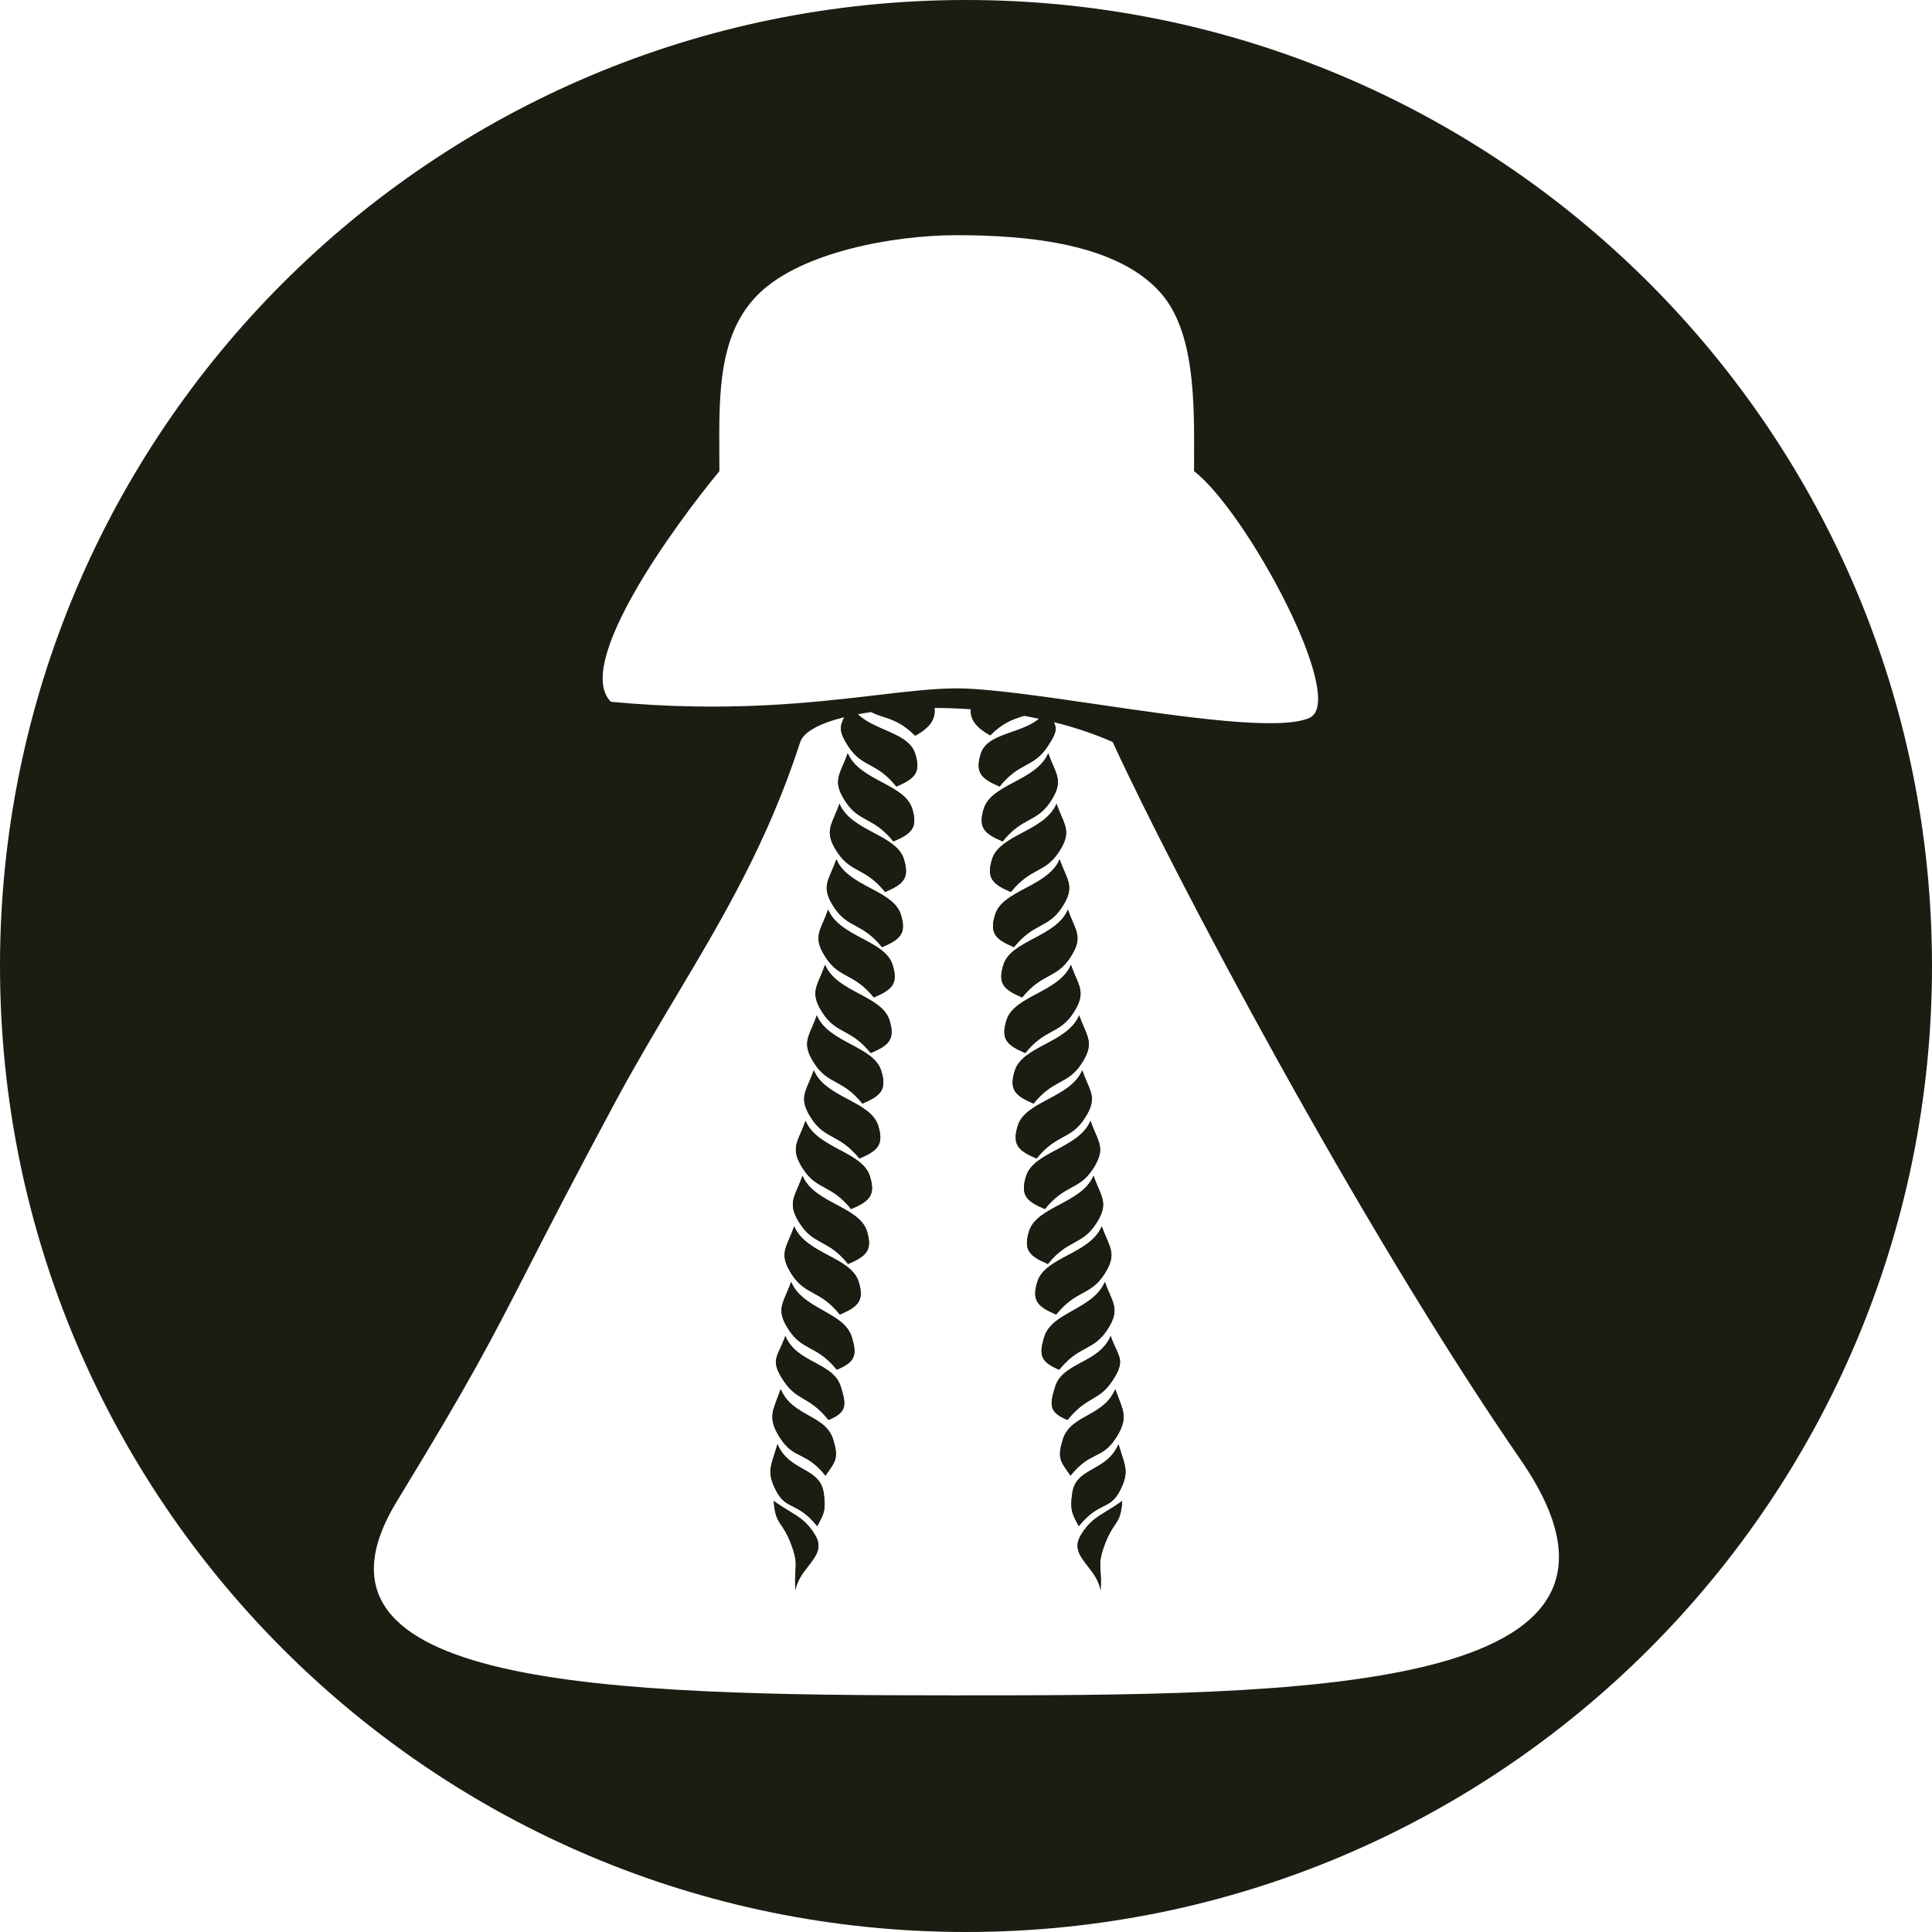
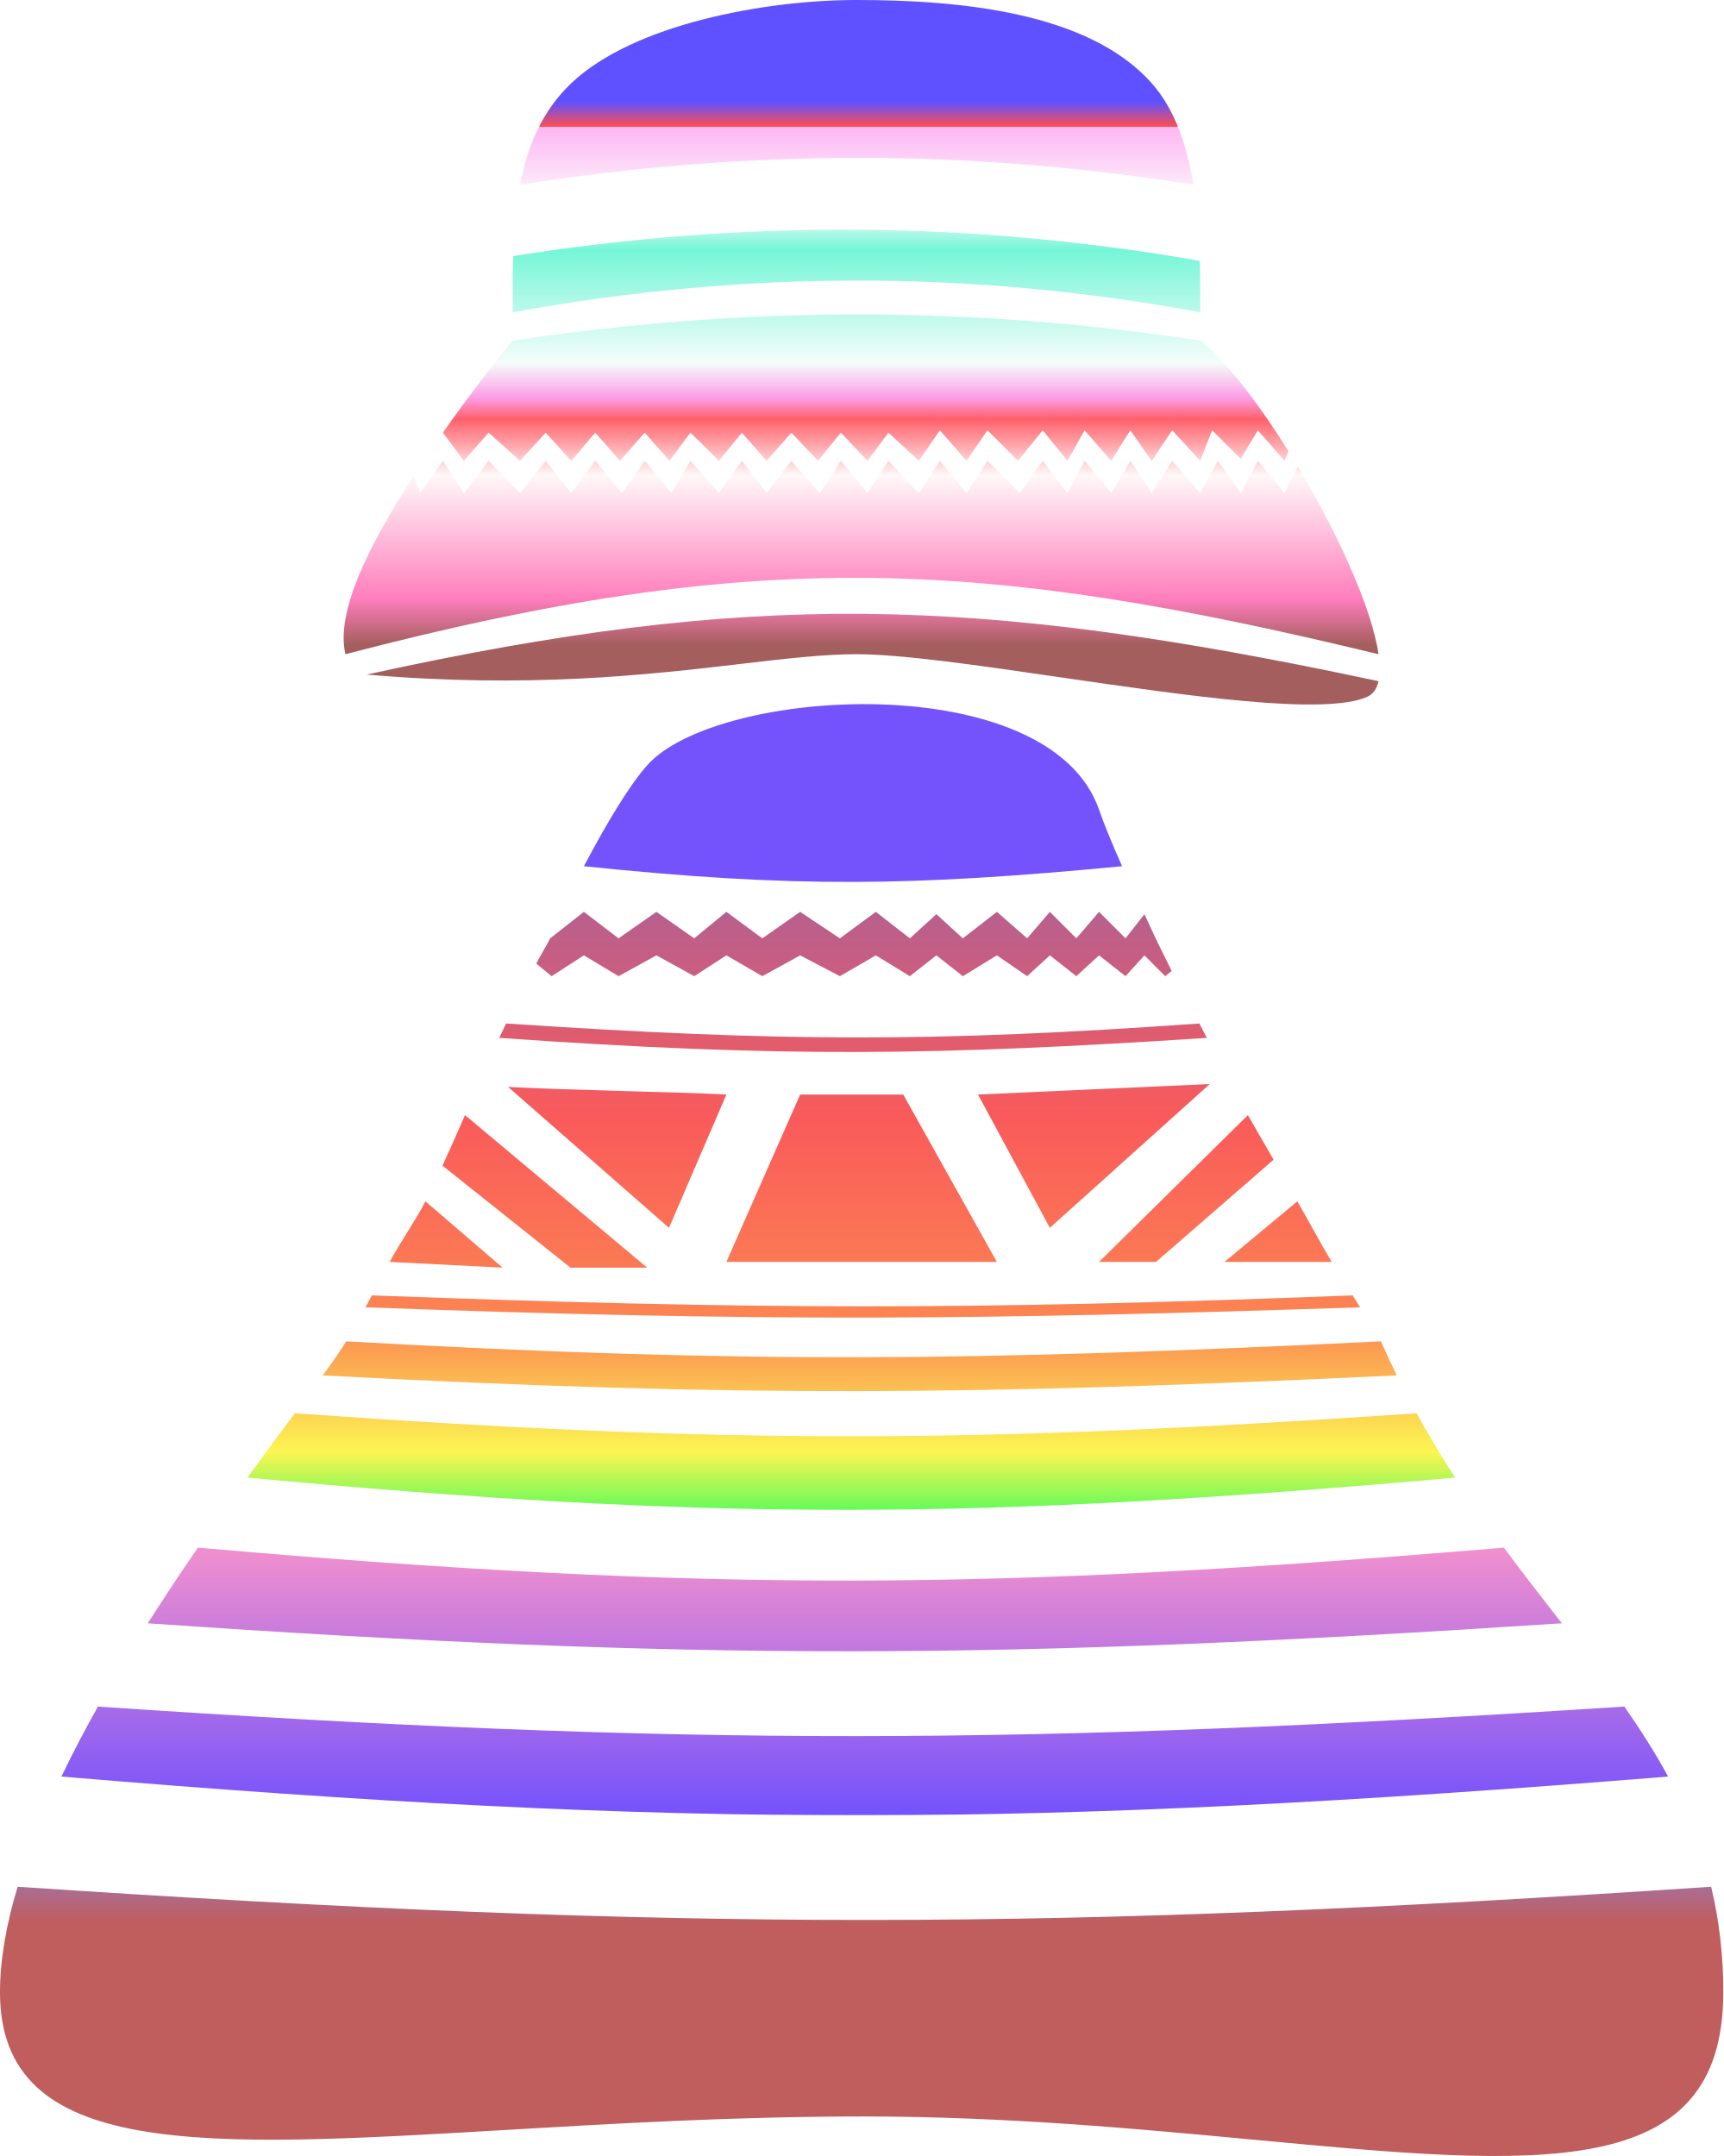
- <svg xmlns="http://www.w3.org/2000/svg" width="2563" height="2563" viewBox="0 0 2563 2563" fill="none">
-   <path d="M1214.05 999.786C1222.13 1025.5 1212.93 1033.17 1189.18 1043.36C1175.73 1026.7 1164.45 1020.56 1154.18 1014.96C1144.01 1009.43 1134.84 1004.43 1125.57 990.309C1112.24 970.005 1114.26 963.592 1119.95 951.452C1122.21 946.62 1125.06 940.882 1127.75 933C1130.17 938.713 1133.67 943.473 1137.91 947.56C1147.48 956.806 1160.78 962.61 1173.67 968.236C1191.72 976.115 1208.97 983.643 1214.05 999.786Z" fill="#1C1C13" />
-   <path d="M1164.98 1493.28C1173.06 1518.99 1163.86 1526.66 1140.11 1536.86C1126.66 1520.2 1115.38 1514.05 1105.11 1508.46C1094.94 1502.92 1085.78 1497.93 1076.5 1483.8C1062.01 1461.73 1066.19 1452.08 1073.21 1435.85C1075.22 1431.21 1077.45 1426.04 1079.56 1419.89C1087.41 1438.46 1106.51 1448.64 1124.82 1458.39C1142.73 1467.94 1159.89 1477.08 1164.98 1493.28Z" fill="#1C1C13" />
-   <path d="M1154 1560.34C1162.09 1586.05 1152.88 1593.72 1129.13 1603.92C1115.69 1587.26 1104.4 1581.11 1094.13 1575.52C1083.97 1569.98 1074.8 1564.99 1065.53 1550.86C1051.03 1528.78 1055.21 1519.14 1062.23 1502.91C1064.24 1498.27 1066.48 1493.1 1068.58 1486.95C1076.44 1505.52 1095.53 1515.7 1113.84 1525.45C1131.75 1534.99 1148.91 1544.13 1154 1560.34Z" fill="#1C1C13" />
-   <path d="M1194.99 1213.13C1203.09 1238.72 1193.89 1246.35 1170.14 1256.48C1156.69 1239.89 1145.4 1233.77 1135.13 1228.2C1124.96 1222.69 1115.79 1217.71 1106.51 1203.65C1092.01 1181.68 1096.18 1172.08 1103.19 1155.94C1105.2 1151.33 1107.43 1146.18 1109.53 1140.06C1117.4 1158.54 1136.5 1168.68 1154.81 1178.39C1172.73 1187.9 1189.89 1197 1194.99 1213.13Z" fill="#1C1C13" />
-   <path d="M1184.05 1279.85C1192.14 1305.43 1182.95 1313.06 1159.2 1323.19C1145.75 1306.61 1134.46 1300.49 1124.19 1294.92C1114.02 1289.4 1104.85 1284.43 1095.57 1270.37C1081.07 1248.39 1085.24 1238.8 1092.25 1222.65C1094.25 1218.04 1096.49 1212.9 1098.59 1206.78C1106.46 1225.26 1125.56 1235.4 1143.87 1245.11C1161.79 1254.62 1178.94 1263.72 1184.05 1279.85Z" fill="#1C1C13" />
-   <path d="M1129.73 1773.13C1137.83 1798.71 1133.84 1806.9 1110.1 1817.03C1096.65 1800.45 1085.36 1794.32 1075.09 1788.76C1064.92 1783.24 1055.75 1778.27 1046.47 1764.21C1031.96 1742.23 1036.13 1732.63 1043.15 1716.49C1045.15 1711.88 1047.39 1706.74 1049.49 1700.62C1057.34 1719.07 1075.08 1729.06 1092.04 1738.62C1108.7 1748.01 1124.62 1756.98 1129.73 1773.13Z" fill="#1C1C13" />
-   <path d="M1115.37 1839.48C1123.46 1865.06 1122.9 1873.62 1099.16 1883.75C1085.77 1867.24 1075.46 1861.2 1066.17 1855.75C1056.88 1850.31 1048.6 1845.45 1039.28 1831.33C1025.19 1809.97 1028.44 1802.95 1034.95 1788.91C1037.05 1784.37 1039.49 1779.1 1041.8 1772.37C1049.66 1790.84 1065.73 1799.46 1081.03 1807.66C1096.01 1815.7 1110.26 1823.34 1115.37 1839.48Z" fill="#1C1C13" />
-   <path d="M1210.04 1072.64C1218.12 1098.35 1208.92 1106.02 1185.17 1116.22C1171.72 1099.56 1160.44 1093.41 1150.17 1087.82C1140 1082.28 1130.84 1077.29 1121.56 1063.17C1107.07 1041.09 1111.24 1031.44 1118.27 1015.21C1120.27 1010.58 1122.51 1005.4 1124.61 999.253C1132.47 1017.82 1151.57 1028 1169.87 1037.75C1187.79 1047.3 1204.94 1056.44 1210.04 1072.64Z" fill="#1C1C13" />
-   <path d="M1199.06 1139.7C1207.14 1165.41 1197.94 1173.08 1174.19 1183.28C1160.74 1166.62 1149.46 1160.47 1139.19 1154.88C1129.02 1149.34 1119.86 1144.35 1110.58 1130.22C1096.09 1108.14 1100.27 1098.5 1107.29 1082.27C1109.29 1077.63 1111.53 1072.46 1113.64 1066.31C1121.49 1084.88 1140.59 1095.06 1158.9 1104.81C1176.81 1114.35 1193.97 1123.49 1199.06 1139.7Z" fill="#1C1C13" />
-   <path d="M1149.99 1633.2C1158.08 1658.91 1148.87 1666.58 1125.12 1676.77C1111.68 1660.11 1100.39 1653.97 1090.13 1648.37C1079.96 1642.84 1070.79 1637.84 1061.52 1623.72C1047.02 1601.64 1051.2 1591.99 1058.22 1575.76C1060.23 1571.13 1062.47 1565.96 1064.57 1559.81C1072.43 1578.38 1091.53 1588.55 1109.83 1598.3C1127.75 1607.85 1144.9 1616.99 1149.99 1633.2Z" fill="#1C1C13" />
-   <path d="M1139.01 1700.25C1147.1 1725.97 1137.89 1733.64 1114.14 1743.83C1100.7 1727.17 1089.41 1721.02 1079.15 1715.43C1068.98 1709.89 1059.81 1704.9 1050.54 1690.78C1036.04 1668.7 1040.22 1659.05 1047.24 1642.82C1049.25 1638.19 1051.49 1633.02 1053.59 1626.87C1061.45 1645.43 1080.55 1655.61 1098.85 1665.36C1116.77 1674.91 1133.92 1684.05 1139.01 1700.25Z" fill="#1C1C13" />
-   <path d="M1179.97 1353.37C1188.05 1379.08 1178.85 1386.75 1155.1 1396.94C1141.65 1380.28 1130.37 1374.14 1120.1 1368.55C1109.93 1363.01 1100.76 1358.02 1091.49 1343.89C1077 1321.81 1081.17 1312.16 1088.2 1295.94C1090.2 1291.3 1092.44 1286.13 1094.54 1279.98C1102.4 1298.55 1121.5 1308.72 1139.8 1318.48C1157.72 1328.02 1174.87 1337.16 1179.97 1353.37Z" fill="#1C1C13" />
-   <path d="M1168.99 1420.43C1177.07 1446.14 1167.87 1453.81 1144.12 1464C1130.67 1447.34 1119.39 1441.2 1109.12 1435.6C1098.95 1430.07 1089.79 1425.07 1080.51 1410.95C1066.02 1388.87 1070.19 1379.22 1077.22 1362.99C1079.22 1358.36 1081.46 1353.19 1083.56 1347.04C1091.42 1365.6 1110.52 1375.78 1128.82 1385.53C1146.74 1395.08 1163.89 1404.22 1168.99 1420.43Z" fill="#1C1C13" />
-   <path d="M1105.16 1909.34C1112.55 1932.82 1108.7 1938.25 1098.2 1953.03C1097.21 1954.43 1096.16 1955.91 1095.05 1957.5C1081.54 1940.77 1071.21 1935.6 1061.89 1930.93C1052.74 1926.36 1044.57 1922.27 1035.34 1908.21C1019.82 1884.57 1023.8 1874.23 1031.03 1855.45C1032.49 1851.68 1034.07 1847.56 1035.65 1842.92C1043.5 1861.47 1058.51 1869.87 1072.78 1877.85C1086.78 1885.68 1100.06 1893.11 1105.16 1909.34Z" fill="#1C1C13" />
-   <path d="M1092.62 1980.11C1095.99 2002.35 1092.89 2008.12 1086.17 2020.62C1085.5 2021.86 1084.8 2023.16 1084.07 2024.56C1070.58 2007.85 1060.35 2002.72 1051.78 1998.43C1043.35 1994.21 1036.53 1990.79 1029.81 1977.92C1018.51 1956.28 1021.26 1947.82 1027.44 1928.78C1028.67 1924.99 1030.04 1920.77 1031.46 1915.96C1039.03 1933.85 1052.51 1941.47 1064.94 1948.51C1078.04 1955.93 1089.98 1962.69 1092.62 1980.11Z" fill="#1C1C13" />
-   <path d="M1081.58 2036.84C1091.25 2053.14 1082.42 2064.49 1072.34 2077.45C1065.25 2086.56 1057.54 2096.47 1055.21 2109.46C1054.42 2097.97 1054.92 2090.59 1055.33 2084.46C1056.06 2073.52 1056.53 2066.51 1049.02 2047.11C1044.33 2034.98 1040.14 2028.8 1036.66 2023.66C1031.46 2015.97 1027.84 2010.62 1026.45 1991.17C1034.47 1996.97 1041.33 2001.14 1047.39 2004.84C1061.38 2013.36 1071.2 2019.35 1081.58 2036.84Z" fill="#1C1C13" />
-   <path d="M1301.18 999.786C1293.1 1025.5 1302.3 1033.17 1326.05 1043.36C1339.5 1026.7 1350.78 1020.56 1361.05 1014.96C1371.22 1009.43 1380.38 1004.43 1389.66 990.309C1402.03 971.458 1402.14 967.007 1398.05 958.034C1395.98 953.495 1392.84 947.8 1389.66 938.5C1387.07 944.624 1383.17 949.5 1378.42 953.524C1368.67 961.786 1355.35 966.459 1342.45 970.989C1323.92 977.491 1306.24 983.696 1301.18 999.786Z" fill="#1C1C13" />
-   <path d="M1350.25 1493.28C1342.17 1518.99 1351.37 1526.66 1375.12 1536.86C1388.56 1520.2 1399.85 1514.05 1410.12 1508.46C1420.28 1502.92 1429.45 1497.93 1438.72 1483.8C1453.22 1461.73 1449.04 1452.08 1442.02 1435.85C1440.01 1431.21 1437.77 1426.04 1435.67 1419.89C1427.81 1438.46 1408.72 1448.64 1390.41 1458.39C1372.5 1467.94 1355.34 1477.08 1350.25 1493.28Z" fill="#1C1C13" />
-   <path d="M1361.23 1560.34C1353.14 1586.05 1362.35 1593.72 1386.1 1603.92C1399.54 1587.26 1410.83 1581.11 1421.09 1575.52C1431.26 1569.98 1440.43 1564.99 1449.7 1550.86C1464.2 1528.78 1460.02 1519.14 1453 1502.91C1450.99 1498.27 1448.75 1493.1 1446.65 1486.95C1438.79 1505.52 1419.69 1515.7 1401.39 1525.45C1383.47 1534.99 1366.32 1544.13 1361.23 1560.34Z" fill="#1C1C13" />
-   <path d="M1320.24 1213.13C1312.14 1238.72 1321.34 1246.35 1345.09 1256.48C1358.54 1239.89 1369.83 1233.77 1380.09 1228.2C1390.27 1222.69 1399.44 1217.71 1408.71 1203.65C1423.22 1181.68 1419.05 1172.08 1412.04 1155.94C1410.03 1151.33 1407.8 1146.18 1405.7 1140.06C1397.83 1158.54 1378.73 1168.68 1360.42 1178.39C1342.5 1187.9 1325.34 1197 1320.24 1213.13Z" fill="#1C1C13" />
-   <path d="M1331.18 1279.85C1323.08 1305.43 1332.28 1313.06 1356.03 1323.19C1369.48 1306.61 1380.77 1300.49 1391.04 1294.92C1401.21 1289.4 1410.38 1284.43 1419.66 1270.37C1434.16 1248.39 1429.99 1238.8 1422.98 1222.65C1420.97 1218.04 1418.74 1212.9 1416.64 1206.78C1408.77 1225.26 1389.67 1235.4 1371.36 1245.11C1353.44 1254.62 1336.28 1263.72 1331.18 1279.85Z" fill="#1C1C13" />
-   <path d="M1385.5 1773.13C1377.4 1798.71 1381.39 1806.9 1405.13 1817.03C1418.58 1800.45 1429.87 1794.32 1440.14 1788.76C1450.31 1783.24 1459.48 1778.27 1468.76 1764.21C1483.26 1742.23 1479.09 1732.63 1472.08 1716.49C1470.08 1711.88 1467.84 1706.74 1465.74 1700.62C1457.89 1719.07 1440.15 1729.06 1423.19 1738.62C1406.53 1748.01 1390.61 1756.98 1385.5 1773.13Z" fill="#1C1C13" />
-   <path d="M1399.86 1839.48C1391.76 1865.06 1392.33 1873.62 1416.07 1883.75C1429.46 1867.24 1439.77 1861.2 1449.06 1855.75C1458.35 1850.31 1466.62 1845.45 1475.95 1831.33C1490.04 1809.97 1486.79 1802.95 1480.28 1788.91C1478.18 1784.37 1475.74 1779.1 1473.43 1772.37C1465.56 1790.84 1449.5 1799.46 1434.2 1807.66C1419.22 1815.7 1404.96 1823.34 1399.86 1839.48Z" fill="#1C1C13" />
-   <path d="M1305.19 1072.64C1297.11 1098.35 1306.31 1106.02 1330.06 1116.22C1343.51 1099.56 1354.79 1093.41 1365.06 1087.82C1375.23 1082.28 1384.39 1077.29 1393.67 1063.16C1408.16 1041.09 1403.98 1031.44 1396.96 1015.21C1394.96 1010.58 1392.72 1005.4 1390.62 999.253C1382.76 1017.82 1363.66 1028 1345.35 1037.75C1327.44 1047.3 1310.29 1056.44 1305.19 1072.64Z" fill="#1C1C13" />
-   <path d="M1316.17 1139.7C1308.09 1165.41 1317.29 1173.08 1341.04 1183.28C1354.48 1166.62 1365.77 1160.47 1376.04 1154.88C1386.2 1149.34 1395.37 1144.35 1404.64 1130.22C1419.14 1108.14 1414.96 1098.5 1407.94 1082.27C1405.93 1077.63 1403.7 1072.46 1401.59 1066.31C1393.74 1084.88 1374.64 1095.06 1356.33 1104.81C1338.42 1114.35 1321.26 1123.49 1316.17 1139.7Z" fill="#1C1C13" />
-   <path d="M1365.24 1633.2C1357.15 1658.91 1366.36 1666.58 1390.11 1676.77C1403.55 1660.11 1414.84 1653.97 1425.1 1648.37C1435.27 1642.84 1444.44 1637.84 1453.71 1623.72C1468.21 1601.64 1464.03 1591.99 1457.01 1575.76C1455 1571.13 1452.76 1565.96 1450.66 1559.81C1442.8 1578.38 1423.7 1588.55 1405.4 1598.3C1387.48 1607.85 1370.33 1616.99 1365.24 1633.2Z" fill="#1C1C13" />
-   <path d="M1376.21 1700.25C1368.13 1725.97 1377.33 1733.64 1401.09 1743.83C1414.53 1727.17 1425.82 1721.02 1436.08 1715.43C1446.25 1709.89 1455.42 1704.9 1464.69 1690.78C1479.18 1668.7 1475.01 1659.05 1467.98 1642.82C1465.98 1638.19 1463.74 1633.02 1461.64 1626.87C1453.78 1645.43 1434.68 1655.61 1416.38 1665.36C1398.46 1674.91 1381.31 1684.05 1376.21 1700.25Z" fill="#1C1C13" />
-   <path d="M1335.26 1353.37C1327.18 1379.08 1336.38 1386.75 1360.13 1396.94C1373.58 1380.28 1384.86 1374.14 1395.13 1368.55C1405.3 1363.01 1414.46 1358.02 1423.74 1343.89C1438.23 1321.81 1434.06 1312.16 1427.03 1295.94C1425.03 1291.3 1422.79 1286.13 1420.69 1279.98C1412.83 1298.55 1393.73 1308.72 1375.43 1318.48C1357.51 1328.02 1340.36 1337.16 1335.26 1353.37Z" fill="#1C1C13" />
-   <path d="M1346.24 1420.43C1338.16 1446.14 1347.36 1453.81 1371.11 1464C1384.56 1447.34 1395.84 1441.2 1406.11 1435.6C1416.28 1430.07 1425.44 1425.07 1434.71 1410.95C1449.21 1388.87 1445.03 1379.22 1438.01 1362.99C1436 1358.36 1433.77 1353.19 1431.66 1347.04C1423.81 1365.6 1404.71 1375.78 1386.4 1385.53C1368.49 1395.08 1351.33 1404.22 1346.24 1420.43Z" fill="#1C1C13" />
-   <path d="M1410.06 1909.34C1402.68 1932.82 1406.53 1938.25 1417.03 1953.03C1418.02 1954.43 1419.07 1955.91 1420.18 1957.5C1433.68 1940.77 1444.02 1935.6 1453.34 1930.93C1462.49 1926.36 1470.66 1922.27 1479.89 1908.21C1495.4 1884.57 1491.42 1874.23 1484.2 1855.45C1482.74 1851.68 1481.16 1847.56 1479.57 1842.92C1471.72 1861.47 1456.71 1869.87 1442.45 1877.85C1428.45 1885.68 1415.16 1893.11 1410.06 1909.34Z" fill="#1C1C13" />
-   <path d="M1422.6 1980.11C1419.24 2002.35 1422.34 2008.12 1429.06 2020.62C1429.72 2021.86 1430.43 2023.16 1431.16 2024.56C1444.64 2007.85 1454.88 2002.72 1463.44 1998.43C1471.88 1994.21 1478.7 1990.79 1485.42 1977.92C1496.71 1956.28 1493.97 1947.82 1487.79 1928.78C1486.56 1924.99 1485.19 1920.77 1483.77 1915.96C1476.2 1933.85 1462.72 1941.47 1450.29 1948.51C1437.19 1955.93 1425.24 1962.69 1422.6 1980.11Z" fill="#1C1C13" />
-   <path d="M1433.65 2036.84C1423.98 2053.14 1432.81 2064.49 1442.89 2077.45C1449.98 2086.56 1457.69 2096.47 1460.02 2109.46C1460.8 2097.97 1460.31 2090.59 1459.9 2084.46C1459.17 2073.52 1458.7 2066.51 1466.2 2047.11C1470.9 2034.98 1475.08 2028.8 1478.56 2023.66C1483.77 2015.97 1487.39 2010.62 1488.78 1991.17C1480.75 1996.97 1473.9 2001.14 1467.84 2004.84C1453.85 2013.36 1444.03 2019.35 1433.65 2036.84Z" fill="#1C1C13" />
-   <path d="M1234.25 920.5C1237.32 927.523 1239.13 933.67 1239.71 939.166C1241.38 955.101 1232.68 965.558 1214.1 976C1197.16 959.068 1184.04 954.83 1172.11 950.975C1166.55 949.178 1161.25 947.465 1155.94 944.588C1150.17 941.464 1144.39 936.967 1138.25 929.5C1174.28 929.5 1198.35 920.5 1234.25 920.5Z" fill="#1C1C13" />
-   <path d="M1293.41 920C1289.91 928.01 1288.05 934.88 1287.79 940.944C1287.15 955.615 1295.88 965.564 1313.56 975.5C1330.51 958.568 1343.62 954.33 1355.55 950.475C1356.45 950.184 1357.35 949.895 1358.23 949.602C1368.78 946.134 1378.54 942.227 1389.41 929C1353.38 929 1329.32 920 1293.41 920Z" fill="#1C1C13" />
-   <path fill-rule="evenodd" clip-rule="evenodd" d="M2563 1281.5C2563 1989.25 1989.25 2563 1281.5 2563C573.747 2563 0 1989.25 0 1281.5C0 573.747 573.747 0 1281.5 0C1989.25 0 2563 573.747 2563 1281.5ZM1584.03 625.06C1653.53 678.423 1788.71 929.227 1737.13 952.35C1698.09 969.849 1572.43 951.471 1456.08 934.455L1456.08 934.454L1456.07 934.454C1381.56 923.557 1310.87 913.218 1269.19 913.218C1239.03 913.218 1204.23 917.304 1163.25 922.116C1077.42 932.194 964.502 945.453 810.397 931.005C760.643 881.378 893.999 697.989 954.352 625.06C954.352 617.408 954.306 609.74 954.259 602.08V602.073V602.066V602.06C953.77 520.862 953.286 440.544 1007.84 388.486C1064.41 334.504 1184.59 312 1269.19 312C1363.58 312 1481.98 323.064 1539.69 388.486C1584.72 439.547 1584.37 531.271 1584.08 607.348V607.357V607.365V607.374C1584.05 613.376 1584.03 619.281 1584.03 625.06ZM2017.25 1936.5C2232.75 2249.06 1721.77 2249.06 1263.98 2249.06C806.191 2249.06 375.753 2238.51 526.753 1991.17C624.413 1831.2 650.48 1780.34 699.49 1684.7C726.259 1632.46 759.872 1566.87 815.733 1462.85C842.147 1413.67 869.276 1368.15 895.999 1323.31C958.079 1219.15 1017.97 1118.66 1061.64 984.368C1066.01 970.935 1087.61 959.473 1119.95 951.452C1114.26 963.592 1112.24 970.005 1125.57 990.309C1134.84 1004.43 1144.01 1009.43 1154.18 1014.96C1164.45 1020.56 1175.73 1026.7 1189.18 1043.36C1212.93 1033.17 1222.13 1025.5 1214.05 999.786C1208.97 983.643 1191.72 976.115 1173.67 968.236C1160.78 962.61 1147.48 956.806 1137.91 947.56C1143.68 946.472 1149.7 945.479 1155.94 944.588C1161.25 947.465 1166.55 949.178 1172.11 950.975C1184.04 954.83 1197.16 959.068 1214.1 976C1232.68 965.558 1241.38 955.101 1239.71 939.166C1255.33 939.206 1271.43 939.781 1287.79 940.944C1287.15 955.615 1295.88 965.564 1313.56 975.5C1330.51 958.568 1343.62 954.33 1355.55 950.475C1356.45 950.184 1357.35 949.895 1358.23 949.602C1364.98 950.799 1371.71 952.104 1378.42 953.524C1368.67 961.786 1355.35 966.459 1342.45 970.989C1323.92 977.491 1306.24 983.696 1301.18 999.786C1293.1 1025.5 1302.3 1033.17 1326.05 1043.36C1339.5 1026.7 1350.78 1020.56 1361.05 1014.96C1371.22 1009.43 1380.38 1004.43 1389.66 990.309C1402.03 971.458 1402.14 967.007 1398.05 958.034C1425.19 964.769 1451.56 973.465 1476.09 984.368C1554.36 1155.13 1801.75 1623.94 2017.25 1936.5ZM1164.98 1493.28C1173.06 1518.99 1163.86 1526.66 1140.11 1536.86C1126.66 1520.2 1115.38 1514.05 1105.11 1508.46C1094.94 1502.92 1085.78 1497.93 1076.5 1483.8C1062.01 1461.73 1066.19 1452.08 1073.21 1435.85C1075.22 1431.21 1077.45 1426.04 1079.56 1419.89C1087.41 1438.46 1106.51 1448.64 1124.82 1458.39C1142.73 1467.94 1159.89 1477.08 1164.98 1493.28ZM1154 1560.34C1162.09 1586.05 1152.88 1593.72 1129.13 1603.92C1115.69 1587.26 1104.4 1581.11 1094.13 1575.52C1083.97 1569.98 1074.8 1564.99 1065.53 1550.86C1051.03 1528.78 1055.21 1519.14 1062.23 1502.91C1064.24 1498.27 1066.48 1493.1 1068.58 1486.95C1076.44 1505.52 1095.53 1515.7 1113.84 1525.45C1131.75 1534.99 1148.91 1544.13 1154 1560.34ZM1194.99 1213.13C1203.09 1238.72 1193.89 1246.35 1170.14 1256.48C1156.69 1239.89 1145.4 1233.77 1135.13 1228.2C1124.96 1222.69 1115.79 1217.71 1106.51 1203.65C1092.01 1181.68 1096.18 1172.08 1103.19 1155.94C1105.2 1151.33 1107.43 1146.18 1109.53 1140.06C1117.4 1158.54 1136.5 1168.68 1154.81 1178.39C1172.73 1187.9 1189.89 1197 1194.99 1213.13ZM1184.05 1279.85C1192.14 1305.43 1182.95 1313.06 1159.2 1323.19C1145.75 1306.61 1134.46 1300.49 1124.19 1294.92C1114.02 1289.4 1104.85 1284.43 1095.57 1270.37C1081.07 1248.39 1085.24 1238.8 1092.25 1222.65C1094.25 1218.04 1096.49 1212.9 1098.59 1206.78C1106.46 1225.26 1125.56 1235.4 1143.87 1245.11C1161.79 1254.62 1178.94 1263.72 1184.05 1279.85ZM1129.73 1773.13C1137.83 1798.71 1133.84 1806.9 1110.1 1817.03C1096.65 1800.45 1085.36 1794.32 1075.09 1788.76C1064.92 1783.24 1055.75 1778.27 1046.47 1764.21C1031.96 1742.23 1036.13 1732.63 1043.15 1716.49C1045.15 1711.88 1047.39 1706.74 1049.49 1700.62C1057.34 1719.07 1075.08 1729.06 1092.04 1738.62C1108.7 1748.01 1124.62 1756.98 1129.73 1773.13ZM1115.37 1839.48C1123.46 1865.06 1122.9 1873.62 1099.16 1883.75C1085.77 1867.24 1075.46 1861.2 1066.17 1855.75C1056.88 1850.31 1048.6 1845.45 1039.28 1831.33C1025.19 1809.97 1028.44 1802.95 1034.95 1788.91C1037.05 1784.37 1039.49 1779.1 1041.8 1772.37C1049.66 1790.84 1065.73 1799.46 1081.03 1807.66C1096.01 1815.7 1110.26 1823.34 1115.37 1839.48ZM1210.04 1072.64C1218.12 1098.35 1208.92 1106.02 1185.17 1116.22C1171.72 1099.56 1160.44 1093.41 1150.17 1087.82C1140 1082.28 1130.84 1077.29 1121.56 1063.17C1107.07 1041.09 1111.24 1031.44 1118.27 1015.21C1120.27 1010.58 1122.51 1005.4 1124.61 999.253C1132.47 1017.82 1151.57 1028 1169.87 1037.75C1187.79 1047.3 1204.94 1056.44 1210.04 1072.64ZM1199.06 1139.7C1207.14 1165.41 1197.94 1173.08 1174.19 1183.28C1160.74 1166.62 1149.46 1160.47 1139.19 1154.88C1129.02 1149.34 1119.86 1144.35 1110.58 1130.22C1096.09 1108.14 1100.27 1098.5 1107.29 1082.27C1109.29 1077.63 1111.53 1072.46 1113.64 1066.31C1121.49 1084.88 1140.59 1095.06 1158.9 1104.81C1176.81 1114.35 1193.97 1123.49 1199.06 1139.7ZM1149.99 1633.2C1158.08 1658.91 1148.87 1666.58 1125.12 1676.77C1111.68 1660.11 1100.39 1653.97 1090.13 1648.37C1079.96 1642.84 1070.79 1637.84 1061.52 1623.72C1047.02 1601.64 1051.2 1591.99 1058.22 1575.76C1060.23 1571.13 1062.47 1565.96 1064.57 1559.81C1072.43 1578.38 1091.53 1588.55 1109.83 1598.3C1127.75 1607.85 1144.9 1616.99 1149.99 1633.2ZM1139.01 1700.25C1147.1 1725.97 1137.89 1733.64 1114.14 1743.83C1100.7 1727.17 1089.41 1721.02 1079.15 1715.43C1068.98 1709.89 1059.81 1704.9 1050.54 1690.78C1036.04 1668.7 1040.22 1659.05 1047.24 1642.82C1049.25 1638.19 1051.49 1633.02 1053.59 1626.87C1061.45 1645.43 1080.55 1655.61 1098.85 1665.36C1116.77 1674.91 1133.92 1684.05 1139.01 1700.25ZM1179.97 1353.37C1188.05 1379.08 1178.85 1386.75 1155.1 1396.94C1141.65 1380.28 1130.37 1374.14 1120.1 1368.55C1109.93 1363.01 1100.76 1358.02 1091.49 1343.89C1077 1321.81 1081.17 1312.16 1088.2 1295.94C1090.2 1291.3 1092.44 1286.13 1094.54 1279.98C1102.4 1298.55 1121.5 1308.72 1139.8 1318.48C1157.72 1328.02 1174.87 1337.16 1179.97 1353.37ZM1168.99 1420.43C1177.07 1446.14 1167.87 1453.81 1144.12 1464C1130.67 1447.34 1119.39 1441.2 1109.12 1435.6C1098.95 1430.07 1089.79 1425.07 1080.51 1410.95C1066.02 1388.87 1070.19 1379.22 1077.22 1362.99C1079.22 1358.36 1081.46 1353.19 1083.56 1347.04C1091.42 1365.6 1110.52 1375.78 1128.82 1385.53C1146.74 1395.08 1163.89 1404.22 1168.99 1420.43ZM1098.2 1953.03C1097.21 1954.43 1096.16 1955.91 1095.05 1957.5C1081.54 1940.77 1071.21 1935.6 1061.89 1930.93C1052.74 1926.36 1044.57 1922.27 1035.34 1908.21C1019.82 1884.57 1023.8 1874.23 1031.03 1855.45C1032.49 1851.68 1034.07 1847.56 1035.65 1842.92C1043.5 1861.47 1058.51 1869.87 1072.78 1877.85C1086.78 1885.68 1100.06 1893.11 1105.16 1909.34C1112.55 1932.82 1108.7 1938.25 1098.2 1953.03ZM1086.17 2020.62C1085.5 2021.86 1084.8 2023.16 1084.07 2024.56C1070.58 2007.85 1060.35 2002.72 1051.78 1998.43C1043.35 1994.21 1036.53 1990.79 1029.81 1977.92C1018.51 1956.28 1021.26 1947.82 1027.44 1928.78C1028.67 1924.99 1030.04 1920.77 1031.46 1915.96C1039.03 1933.85 1052.51 1941.47 1064.94 1948.51C1078.04 1955.93 1089.98 1962.69 1092.62 1980.11C1095.99 2002.35 1092.89 2008.12 1086.17 2020.62ZM1072.34 2077.45C1065.25 2086.56 1057.54 2096.47 1055.21 2109.46C1054.42 2097.97 1054.92 2090.59 1055.33 2084.46C1056.06 2073.52 1056.53 2066.51 1049.02 2047.11C1044.33 2034.98 1040.14 2028.8 1036.66 2023.66C1031.46 2015.97 1027.84 2010.62 1026.45 1991.17C1034.47 1996.97 1041.33 2001.14 1047.39 2004.84C1061.38 2013.36 1071.2 2019.35 1081.58 2036.84C1091.25 2053.14 1082.42 2064.49 1072.34 2077.45ZM1350.25 1493.28C1342.17 1518.99 1351.37 1526.66 1375.12 1536.86C1388.56 1520.2 1399.85 1514.05 1410.12 1508.46C1420.28 1502.92 1429.45 1497.93 1438.72 1483.8C1453.22 1461.73 1449.04 1452.08 1442.02 1435.85C1440.01 1431.21 1437.77 1426.04 1435.67 1419.89C1427.81 1438.46 1408.72 1448.64 1390.41 1458.39C1372.5 1467.94 1355.34 1477.08 1350.25 1493.28ZM1361.23 1560.34C1353.14 1586.05 1362.35 1593.72 1386.1 1603.92C1399.54 1587.26 1410.83 1581.11 1421.09 1575.52C1431.26 1569.98 1440.43 1564.99 1449.7 1550.86C1464.2 1528.78 1460.02 1519.14 1453 1502.91C1450.99 1498.27 1448.75 1493.1 1446.65 1486.95C1438.79 1505.52 1419.69 1515.7 1401.39 1525.45C1383.47 1534.99 1366.32 1544.13 1361.23 1560.34ZM1320.24 1213.13C1312.14 1238.72 1321.34 1246.35 1345.09 1256.48C1358.54 1239.89 1369.83 1233.77 1380.09 1228.2C1390.27 1222.69 1399.44 1217.71 1408.71 1203.65C1423.22 1181.68 1419.05 1172.08 1412.04 1155.94C1410.03 1151.33 1407.8 1146.18 1405.7 1140.06C1397.83 1158.54 1378.73 1168.68 1360.42 1178.39C1342.5 1187.9 1325.34 1197 1320.24 1213.13ZM1331.18 1279.85C1323.08 1305.43 1332.28 1313.06 1356.03 1323.19C1369.48 1306.61 1380.77 1300.49 1391.04 1294.92C1401.21 1289.4 1410.38 1284.43 1419.66 1270.37C1434.16 1248.39 1429.99 1238.8 1422.98 1222.65C1420.97 1218.04 1418.74 1212.9 1416.64 1206.78C1408.77 1225.26 1389.67 1235.4 1371.36 1245.11C1353.44 1254.62 1336.28 1263.72 1331.18 1279.85ZM1385.5 1773.13C1377.4 1798.71 1381.39 1806.9 1405.13 1817.03C1418.58 1800.45 1429.87 1794.32 1440.14 1788.76C1450.31 1783.24 1459.48 1778.27 1468.76 1764.21C1483.26 1742.23 1479.09 1732.63 1472.08 1716.49C1470.08 1711.88 1467.84 1706.74 1465.74 1700.62C1457.89 1719.07 1440.15 1729.06 1423.19 1738.62C1406.53 1748.01 1390.61 1756.98 1385.5 1773.13ZM1399.86 1839.48C1391.76 1865.06 1392.33 1873.62 1416.07 1883.75C1429.46 1867.24 1439.77 1861.2 1449.06 1855.75C1458.35 1850.31 1466.62 1845.45 1475.95 1831.33C1490.04 1809.97 1486.79 1802.95 1480.28 1788.91C1478.18 1784.37 1475.74 1779.1 1473.43 1772.37C1465.56 1790.84 1449.5 1799.46 1434.2 1807.66C1419.22 1815.7 1404.96 1823.34 1399.86 1839.48ZM1305.19 1072.64C1297.11 1098.35 1306.31 1106.02 1330.06 1116.22C1343.51 1099.56 1354.79 1093.41 1365.06 1087.82C1375.23 1082.28 1384.39 1077.29 1393.67 1063.16C1408.16 1041.09 1403.98 1031.44 1396.96 1015.21C1394.96 1010.58 1392.72 1005.4 1390.62 999.253C1382.76 1017.82 1363.66 1028 1345.35 1037.75C1327.44 1047.3 1310.29 1056.44 1305.19 1072.64ZM1316.17 1139.7C1308.09 1165.41 1317.29 1173.08 1341.04 1183.28C1354.48 1166.62 1365.77 1160.47 1376.04 1154.88C1386.2 1149.34 1395.37 1144.35 1404.64 1130.22C1419.14 1108.14 1414.96 1098.5 1407.94 1082.27C1405.93 1077.63 1403.7 1072.46 1401.59 1066.31C1393.74 1084.88 1374.64 1095.06 1356.33 1104.81C1338.42 1114.35 1321.26 1123.49 1316.17 1139.7ZM1365.24 1633.2C1357.15 1658.91 1366.36 1666.58 1390.11 1676.77C1403.55 1660.11 1414.84 1653.97 1425.1 1648.37C1435.27 1642.84 1444.44 1637.84 1453.71 1623.72C1468.21 1601.64 1464.03 1591.99 1457.01 1575.76C1455 1571.13 1452.76 1565.96 1450.66 1559.81C1442.8 1578.38 1423.7 1588.55 1405.4 1598.3C1387.48 1607.85 1370.33 1616.99 1365.24 1633.2ZM1376.21 1700.25C1368.13 1725.97 1377.33 1733.64 1401.09 1743.83C1414.53 1727.17 1425.82 1721.02 1436.08 1715.43C1446.25 1709.89 1455.42 1704.9 1464.69 1690.78C1479.18 1668.7 1475.01 1659.05 1467.98 1642.82C1465.98 1638.19 1463.74 1633.02 1461.64 1626.87C1453.78 1645.43 1434.68 1655.61 1416.38 1665.36C1398.46 1674.91 1381.31 1684.05 1376.21 1700.25ZM1335.26 1353.37C1327.18 1379.08 1336.38 1386.75 1360.13 1396.94C1373.58 1380.28 1384.86 1374.14 1395.13 1368.55C1405.3 1363.01 1414.46 1358.02 1423.74 1343.89C1438.23 1321.81 1434.06 1312.16 1427.03 1295.94C1425.03 1291.3 1422.79 1286.13 1420.69 1279.98C1412.83 1298.55 1393.73 1308.72 1375.43 1318.48C1357.51 1328.02 1340.36 1337.16 1335.26 1353.37ZM1346.24 1420.43C1338.16 1446.14 1347.36 1453.81 1371.11 1464C1384.56 1447.34 1395.84 1441.2 1406.11 1435.6C1416.28 1430.07 1425.44 1425.07 1434.71 1410.95C1449.21 1388.87 1445.03 1379.22 1438.01 1362.99C1436 1358.36 1433.77 1353.19 1431.66 1347.04C1423.81 1365.6 1404.71 1375.78 1386.4 1385.53C1368.49 1395.08 1351.33 1404.22 1346.24 1420.43ZM1417.03 1953.03C1418.02 1954.43 1419.07 1955.91 1420.18 1957.5C1433.68 1940.77 1444.02 1935.6 1453.34 1930.93C1462.49 1926.36 1470.66 1922.27 1479.89 1908.21C1495.4 1884.57 1491.42 1874.23 1484.2 1855.45C1482.74 1851.68 1481.16 1847.56 1479.57 1842.92C1471.72 1861.47 1456.71 1869.87 1442.45 1877.85C1428.45 1885.68 1415.16 1893.11 1410.06 1909.34C1402.68 1932.82 1406.53 1938.25 1417.03 1953.03ZM1429.06 2020.62C1429.72 2021.86 1430.43 2023.16 1431.16 2024.56C1444.64 2007.85 1454.88 2002.72 1463.44 1998.43C1471.88 1994.21 1478.7 1990.79 1485.42 1977.92C1496.71 1956.28 1493.97 1947.82 1487.79 1928.78C1486.56 1924.99 1485.19 1920.77 1483.77 1915.96C1476.2 1933.85 1462.72 1941.47 1450.29 1948.51C1437.19 1955.93 1425.24 1962.69 1422.6 1980.11C1419.24 2002.35 1422.34 2008.12 1429.06 2020.62ZM1442.89 2077.45C1449.98 2086.56 1457.69 2096.47 1460.02 2109.46C1460.8 2097.97 1460.31 2090.59 1459.9 2084.46C1459.17 2073.52 1458.7 2066.51 1466.2 2047.11C1470.9 2034.98 1475.08 2028.8 1478.56 2023.66C1483.77 2015.97 1487.39 2010.62 1488.78 1991.17C1480.75 1996.97 1473.9 2001.14 1467.84 2004.84C1453.85 2013.36 1444.03 2019.35 1433.65 2036.84C1423.98 2053.14 1432.81 2064.49 1442.89 2077.45Z" fill="#1C1C13" />
+ <svg xmlns="http://www.w3.org/2000/svg" width="1740" height="2177" viewBox="0 0 1740 2177" fill="none">
+   <path fill-rule="evenodd" clip-rule="evenodd" d="M1267.78 2160.72C1552.62 2187.5 1740 2205.12 1740 2011.68C1740 1972.94 1735.62 1937.77 1727.74 1905.12C1067.48 1949.28 693.287 1950.42 17.786 1905.12C6.519 1942.57 -3.33183e-05 1978.52 1.27712e-10 2011.68C0 2180.74 205.37 2168.66 511.409 2150.65C620.397 2144.24 742.154 2137.08 871.948 2137.08C1016.26 2137.08 1150.31 2149.68 1267.78 2160.72ZM62.002 1793.87C73.318 1770.29 85.738 1746.63 98.875 1723.18C696.878 1763.7 1034.47 1762.26 1640.09 1723.18C1656.26 1746.29 1671.18 1769.63 1684.3 1793.87C1047 1845.22 691.676 1846.87 62.002 1793.87ZM1577.01 1639.11C1015.69 1676.04 702.921 1677.47 149.218 1639.11C165.957 1612.73 183.032 1587.1 199.823 1562.69C718.717 1608.37 1007.22 1605.78 1518.48 1562.69C1536.61 1587.22 1554.77 1610.54 1572.46 1633.26L1577.01 1639.11ZM249.83 1491.99C722.179 1536.09 989.299 1534.67 1469.27 1491.99C1455.94 1471.43 1442.88 1449.86 1430.32 1427.03C984.217 1457.66 736.121 1458.36 297.638 1427.03C283.427 1446.17 267.203 1468.03 249.83 1491.99ZM1394.29 1354.43C1399.52 1366.21 1404.89 1377.66 1410.39 1388.82C986.865 1408.7 749.412 1411.2 325.886 1388.82C336.907 1373.72 345.103 1362.02 349.528 1354.43C757.533 1377.32 986.287 1374.26 1394.29 1354.43ZM557.014 985.686L541.5 973C544.328 967.202 552.711 953.137 555.5 947.475L589.542 920.726L624.566 947.475L662.766 920.726L700.966 947.475L733.436 920.726L769.726 947.475L807.925 920.726L848.035 947.475L884.325 920.726L918.705 947.475L945.445 923.076L972.184 947.475L1006.56 920.726L1037.12 947.475L1060.04 920.726L1086.78 947.475L1109.7 920.726L1136.44 947.475L1155.54 923.076C1161.24 934.996 1163.16 940.012 1168.91 951.735L1183.05 980.394L1176.55 985.686L1155.54 964.67L1136.44 985.686L1109.7 964.67L1086.78 985.686L1060.04 964.67L1037.12 985.686L1006.56 964.67L972.184 985.686L945.445 964.67L918.705 985.686L884.325 964.67L848.035 985.686L807.925 964.67L769.726 985.686L733.436 964.67L700.966 985.686L662.766 964.67L624.566 985.686L589.542 964.67L557.014 985.686ZM589.542 874.662C801.768 896.646 920.752 894.935 1132.98 874.662C1122.61 851.384 1114.75 832.081 1109.7 817.554C1059.6 673.238 723.886 693.366 653.495 772.702C635.447 793.044 613.703 829.138 589.542 874.662ZM733.436 1274.19L807.925 1105.2H912L1006.56 1274.19H733.436ZM1221.51 1094.59L987.5 1105.2L1060.04 1239.8L1221.51 1094.59Z" fill="url(#paint0_linear_8_63)" fill-opacity="0.7" />
+   <path d="M675.5 1239.8L733.436 1105.2C682.604 1102.49 576.044 1100.92 513 1097.51L675.5 1239.8Z" fill="url(#paint1_linear_8_63)" fill-opacity="0.7" />
+   <path d="M393.46 1274.19L507.5 1280L429.5 1213.05C420.394 1231.31 402.482 1256.85 393.46 1274.19Z" fill="url(#paint2_linear_8_63)" fill-opacity="0.7" />
+   <path d="M1260 1126L1109.7 1274.19H1167.25L1285.96 1171.01C1280.87 1162.02 1264.92 1134.83 1260 1126Z" fill="url(#paint3_linear_8_63)" fill-opacity="0.7" />
+   <path d="M1309.94 1213.05L1236.38 1274.19H1344.63C1332.7 1254.21 1321.58 1233.23 1309.94 1213.05Z" fill="url(#paint4_linear_8_63)" fill-opacity="0.7" />
+   <path d="M653.495 1280L469.521 1126C462.16 1142.89 454.732 1159.78 446.777 1177L576 1280H653.495Z" fill="url(#paint5_linear_8_63)" fill-opacity="0.7" />
+   <path d="M1210.98 1033.45C941.488 1052.59 788.078 1051.91 510.966 1033.45C508.63 1038.34 506.351 1043.19 504.117 1048C791.552 1068.2 946.938 1065.7 1218.56 1048C1216.19 1043.42 1213.68 1038.61 1210.98 1033.45Z" fill="url(#paint6_linear_8_63)" fill-opacity="0.7" />
+   <path d="M368.973 1320.04C769.382 1334.77 988.243 1332.91 1373.28 1320.04C1370.81 1316.01 1368.3 1312 1365.77 1308C977.916 1323.04 761.15 1322.39 375.537 1308C373.343 1312.06 371.155 1316.07 368.973 1320.04Z" fill="url(#paint7_linear_8_63)" fill-opacity="0.7" />
+   <path fill-rule="evenodd" clip-rule="evenodd" d="M1211.77 343.975C1236.97 363.266 1270 406.039 1300.96 455.659L1296.99 465.272L1270.07 434.51L1252.77 463.35L1223.93 434.51L1211.86 465.273L1183.56 434.51L1162.9 465.272L1141.26 434.51L1122.03 465.272L1095.12 434.51L1077.81 465.272L1052.82 434.51L1027.82 465.272L997.062 434.51L975.913 465.272L948.997 434.51L927.848 465.272L897.086 436.897L875.937 465.272L849.021 436.897L825.95 465.272L799.033 436.897L774.039 465.272L749.045 436.897L725.974 465.272L697.134 436.897L675.986 465.272L650.992 436.897L625.998 465.272L601.004 436.897L576.807 465.272L551.016 436.897L525.073 465.272L493.338 436.897L468.344 465.272L447.195 436.897C472.93 400.137 498.727 367.032 517.865 343.975C750.81 308.903 980.658 308.477 1211.77 343.975ZM1296.99 497.957L1310.36 471.04C1350.4 537.936 1385.11 613.749 1391.91 660.589C992.594 563.955 765.217 551.684 348.761 660.589C338.881 618.095 371.742 551.11 417.881 480.5L424.073 497.957L447.195 465.272L468.344 497.957L493.338 465.272L525.073 497.957L551.016 465.272L576.807 497.957L601.004 465.272L627.92 497.957L650.992 465.272L677.908 497.957L697.134 465.272L725.974 497.957L749.045 465.272L774.039 497.957L799.033 465.272L827.872 497.957L849.021 465.272L875.937 497.957L897.086 465.272L927.848 497.957L948.997 465.272L975.913 497.957L997.062 465.272L1029.75 497.957L1052.82 465.272L1077.81 497.957L1095.12 465.272L1122.03 497.957L1141.26 465.272L1162.9 497.957L1183.56 465.272L1211.86 497.957L1229.7 465.273L1252.77 497.957L1270.07 465.272L1296.99 497.957ZM370.29 681.13C534.473 695.372 655.554 681.197 748.071 670.366C793.228 665.079 831.581 660.589 864.818 660.589C910.749 660.589 988.655 671.949 1070.77 683.923C1198.99 702.62 1337.47 722.813 1380.49 703.586C1386.46 700.914 1390.17 695.476 1391.91 687.814C982.963 600.677 758.89 595.954 370.29 681.13ZM1211.86 315.308C1211.91 298.434 1211.89 280.968 1211.41 263.398C980.073 222.874 751.574 221.565 518.101 258.591C517.551 277.239 517.629 296.243 517.742 315.308C751.873 272.818 979.543 272.437 1211.86 315.308ZM525.073 186.493C532.569 147.277 547.463 111.959 576.807 84.039C639.147 24.727 771.593 0 864.818 0C968.837 0 1099.31 12.157 1162.9 84.039C1186.26 110.444 1198.54 146.745 1204.96 186.493C981.16 150.74 756.172 150.171 525.073 186.493Z" fill="url(#paint8_linear_8_63)" fill-opacity="0.7" />
+   <defs>
+     <linearGradient id="paint0_linear_8_63" x1="870" y1="711" x2="870" y2="2177" gradientUnits="userSpaceOnUse">
+       <stop offset="0.125" stop-color="#3807FA" />
+       <stop offset="0.125" stop-color="#ECE7E7" />
+       <stop offset="0.125" stop-color="#8C1B66" />
+       <stop offset="0.285" stop-color="#F71313" />
+       <stop offset="0.425" stop-color="#FA5007" />
+       <stop offset="0.515" stop-color="#FAF007" />
+       <stop offset="0.56" stop-color="#07FA11" />
+       <stop offset="0.56" stop-color="#FF69B1" />
+       <stop offset="0.765" stop-color="#3807FA" />
+       <stop offset="0.765" stop-color="#485BFF" />
+       <stop offset="0.84" stop-color="#A51717" />
+     </linearGradient>
+     <linearGradient id="paint1_linear_8_63" x1="870" y1="711" x2="870" y2="2177" gradientUnits="userSpaceOnUse">
+       <stop offset="0.125" stop-color="#3807FA" />
+       <stop offset="0.125" stop-color="#ECE7E7" />
+       <stop offset="0.125" stop-color="#8C1B66" />
+       <stop offset="0.285" stop-color="#F71313" />
+       <stop offset="0.425" stop-color="#FA5007" />
+       <stop offset="0.515" stop-color="#FAF007" />
+       <stop offset="0.56" stop-color="#07FA11" />
+       <stop offset="0.56" stop-color="#FF69B1" />
+       <stop offset="0.765" stop-color="#3807FA" />
+       <stop offset="0.765" stop-color="#485BFF" />
+       <stop offset="0.84" stop-color="#A51717" />
+     </linearGradient>
+     <linearGradient id="paint2_linear_8_63" x1="870" y1="711" x2="870" y2="2177" gradientUnits="userSpaceOnUse">
+       <stop offset="0.125" stop-color="#3807FA" />
+       <stop offset="0.125" stop-color="#ECE7E7" />
+       <stop offset="0.125" stop-color="#8C1B66" />
+       <stop offset="0.285" stop-color="#F71313" />
+       <stop offset="0.425" stop-color="#FA5007" />
+       <stop offset="0.515" stop-color="#FAF007" />
+       <stop offset="0.56" stop-color="#07FA11" />
+       <stop offset="0.56" stop-color="#FF69B1" />
+       <stop offset="0.765" stop-color="#3807FA" />
+       <stop offset="0.765" stop-color="#485BFF" />
+       <stop offset="0.84" stop-color="#A51717" />
+     </linearGradient>
+     <linearGradient id="paint3_linear_8_63" x1="870" y1="711" x2="870" y2="2177" gradientUnits="userSpaceOnUse">
+       <stop offset="0.125" stop-color="#3807FA" />
+       <stop offset="0.125" stop-color="#ECE7E7" />
+       <stop offset="0.125" stop-color="#8C1B66" />
+       <stop offset="0.285" stop-color="#F71313" />
+       <stop offset="0.425" stop-color="#FA5007" />
+       <stop offset="0.515" stop-color="#FAF007" />
+       <stop offset="0.56" stop-color="#07FA11" />
+       <stop offset="0.56" stop-color="#FF69B1" />
+       <stop offset="0.765" stop-color="#3807FA" />
+       <stop offset="0.765" stop-color="#485BFF" />
+       <stop offset="0.84" stop-color="#A51717" />
+     </linearGradient>
+     <linearGradient id="paint4_linear_8_63" x1="870" y1="711" x2="870" y2="2177" gradientUnits="userSpaceOnUse">
+       <stop offset="0.125" stop-color="#3807FA" />
+       <stop offset="0.125" stop-color="#ECE7E7" />
+       <stop offset="0.125" stop-color="#8C1B66" />
+       <stop offset="0.285" stop-color="#F71313" />
+       <stop offset="0.425" stop-color="#FA5007" />
+       <stop offset="0.515" stop-color="#FAF007" />
+       <stop offset="0.56" stop-color="#07FA11" />
+       <stop offset="0.56" stop-color="#FF69B1" />
+       <stop offset="0.765" stop-color="#3807FA" />
+       <stop offset="0.765" stop-color="#485BFF" />
+       <stop offset="0.84" stop-color="#A51717" />
+     </linearGradient>
+     <linearGradient id="paint5_linear_8_63" x1="870" y1="711" x2="870" y2="2177" gradientUnits="userSpaceOnUse">
+       <stop offset="0.125" stop-color="#3807FA" />
+       <stop offset="0.125" stop-color="#ECE7E7" />
+       <stop offset="0.125" stop-color="#8C1B66" />
+       <stop offset="0.285" stop-color="#F71313" />
+       <stop offset="0.425" stop-color="#FA5007" />
+       <stop offset="0.515" stop-color="#FAF007" />
+       <stop offset="0.56" stop-color="#07FA11" />
+       <stop offset="0.56" stop-color="#FF69B1" />
+       <stop offset="0.765" stop-color="#3807FA" />
+       <stop offset="0.765" stop-color="#485BFF" />
+       <stop offset="0.84" stop-color="#A51717" />
+     </linearGradient>
+     <linearGradient id="paint6_linear_8_63" x1="870" y1="711" x2="870" y2="2177" gradientUnits="userSpaceOnUse">
+       <stop offset="0.125" stop-color="#3807FA" />
+       <stop offset="0.125" stop-color="#ECE7E7" />
+       <stop offset="0.125" stop-color="#8C1B66" />
+       <stop offset="0.285" stop-color="#F71313" />
+       <stop offset="0.425" stop-color="#FA5007" />
+       <stop offset="0.515" stop-color="#FAF007" />
+       <stop offset="0.56" stop-color="#07FA11" />
+       <stop offset="0.56" stop-color="#FF69B1" />
+       <stop offset="0.765" stop-color="#3807FA" />
+       <stop offset="0.765" stop-color="#485BFF" />
+       <stop offset="0.84" stop-color="#A51717" />
+     </linearGradient>
+     <linearGradient id="paint7_linear_8_63" x1="870" y1="711" x2="870" y2="2177" gradientUnits="userSpaceOnUse">
+       <stop offset="0.125" stop-color="#3807FA" />
+       <stop offset="0.125" stop-color="#ECE7E7" />
+       <stop offset="0.125" stop-color="#8C1B66" />
+       <stop offset="0.285" stop-color="#F71313" />
+       <stop offset="0.425" stop-color="#FA5007" />
+       <stop offset="0.515" stop-color="#FAF007" />
+       <stop offset="0.56" stop-color="#07FA11" />
+       <stop offset="0.56" stop-color="#FF69B1" />
+       <stop offset="0.765" stop-color="#3807FA" />
+       <stop offset="0.765" stop-color="#485BFF" />
+       <stop offset="0.84" stop-color="#A51717" />
+     </linearGradient>
+     <linearGradient id="paint8_linear_8_63" x1="870.06" y1="0" x2="870.06" y2="711.367" gradientUnits="userSpaceOnUse">
+       <stop offset="0.145" stop-color="#1A06FE" />
+       <stop offset="0.18" stop-color="#FF0000" />
+       <stop offset="0.18" stop-color="white" />
+       <stop offset="0.18" stop-color="#FC96EC" />
+       <stop offset="0.295" stop-color="#FCFCFC" />
+       <stop offset="0.355" stop-color="#39F1C5" />
+       <stop offset="0.515" stop-color="#F0FBF8" />
+       <stop offset="0.565" stop-color="#FA72DC" />
+       <stop offset="0.595" stop-color="#FF1C2A" />
+       <stop offset="0.675" stop-color="#FFF4F5" />
+       <stop offset="0.85" stop-color="#FF469F" />
+       <stop offset="0.915" stop-color="#7D1919" />
+     </linearGradient>
+   </defs>
</svg>
